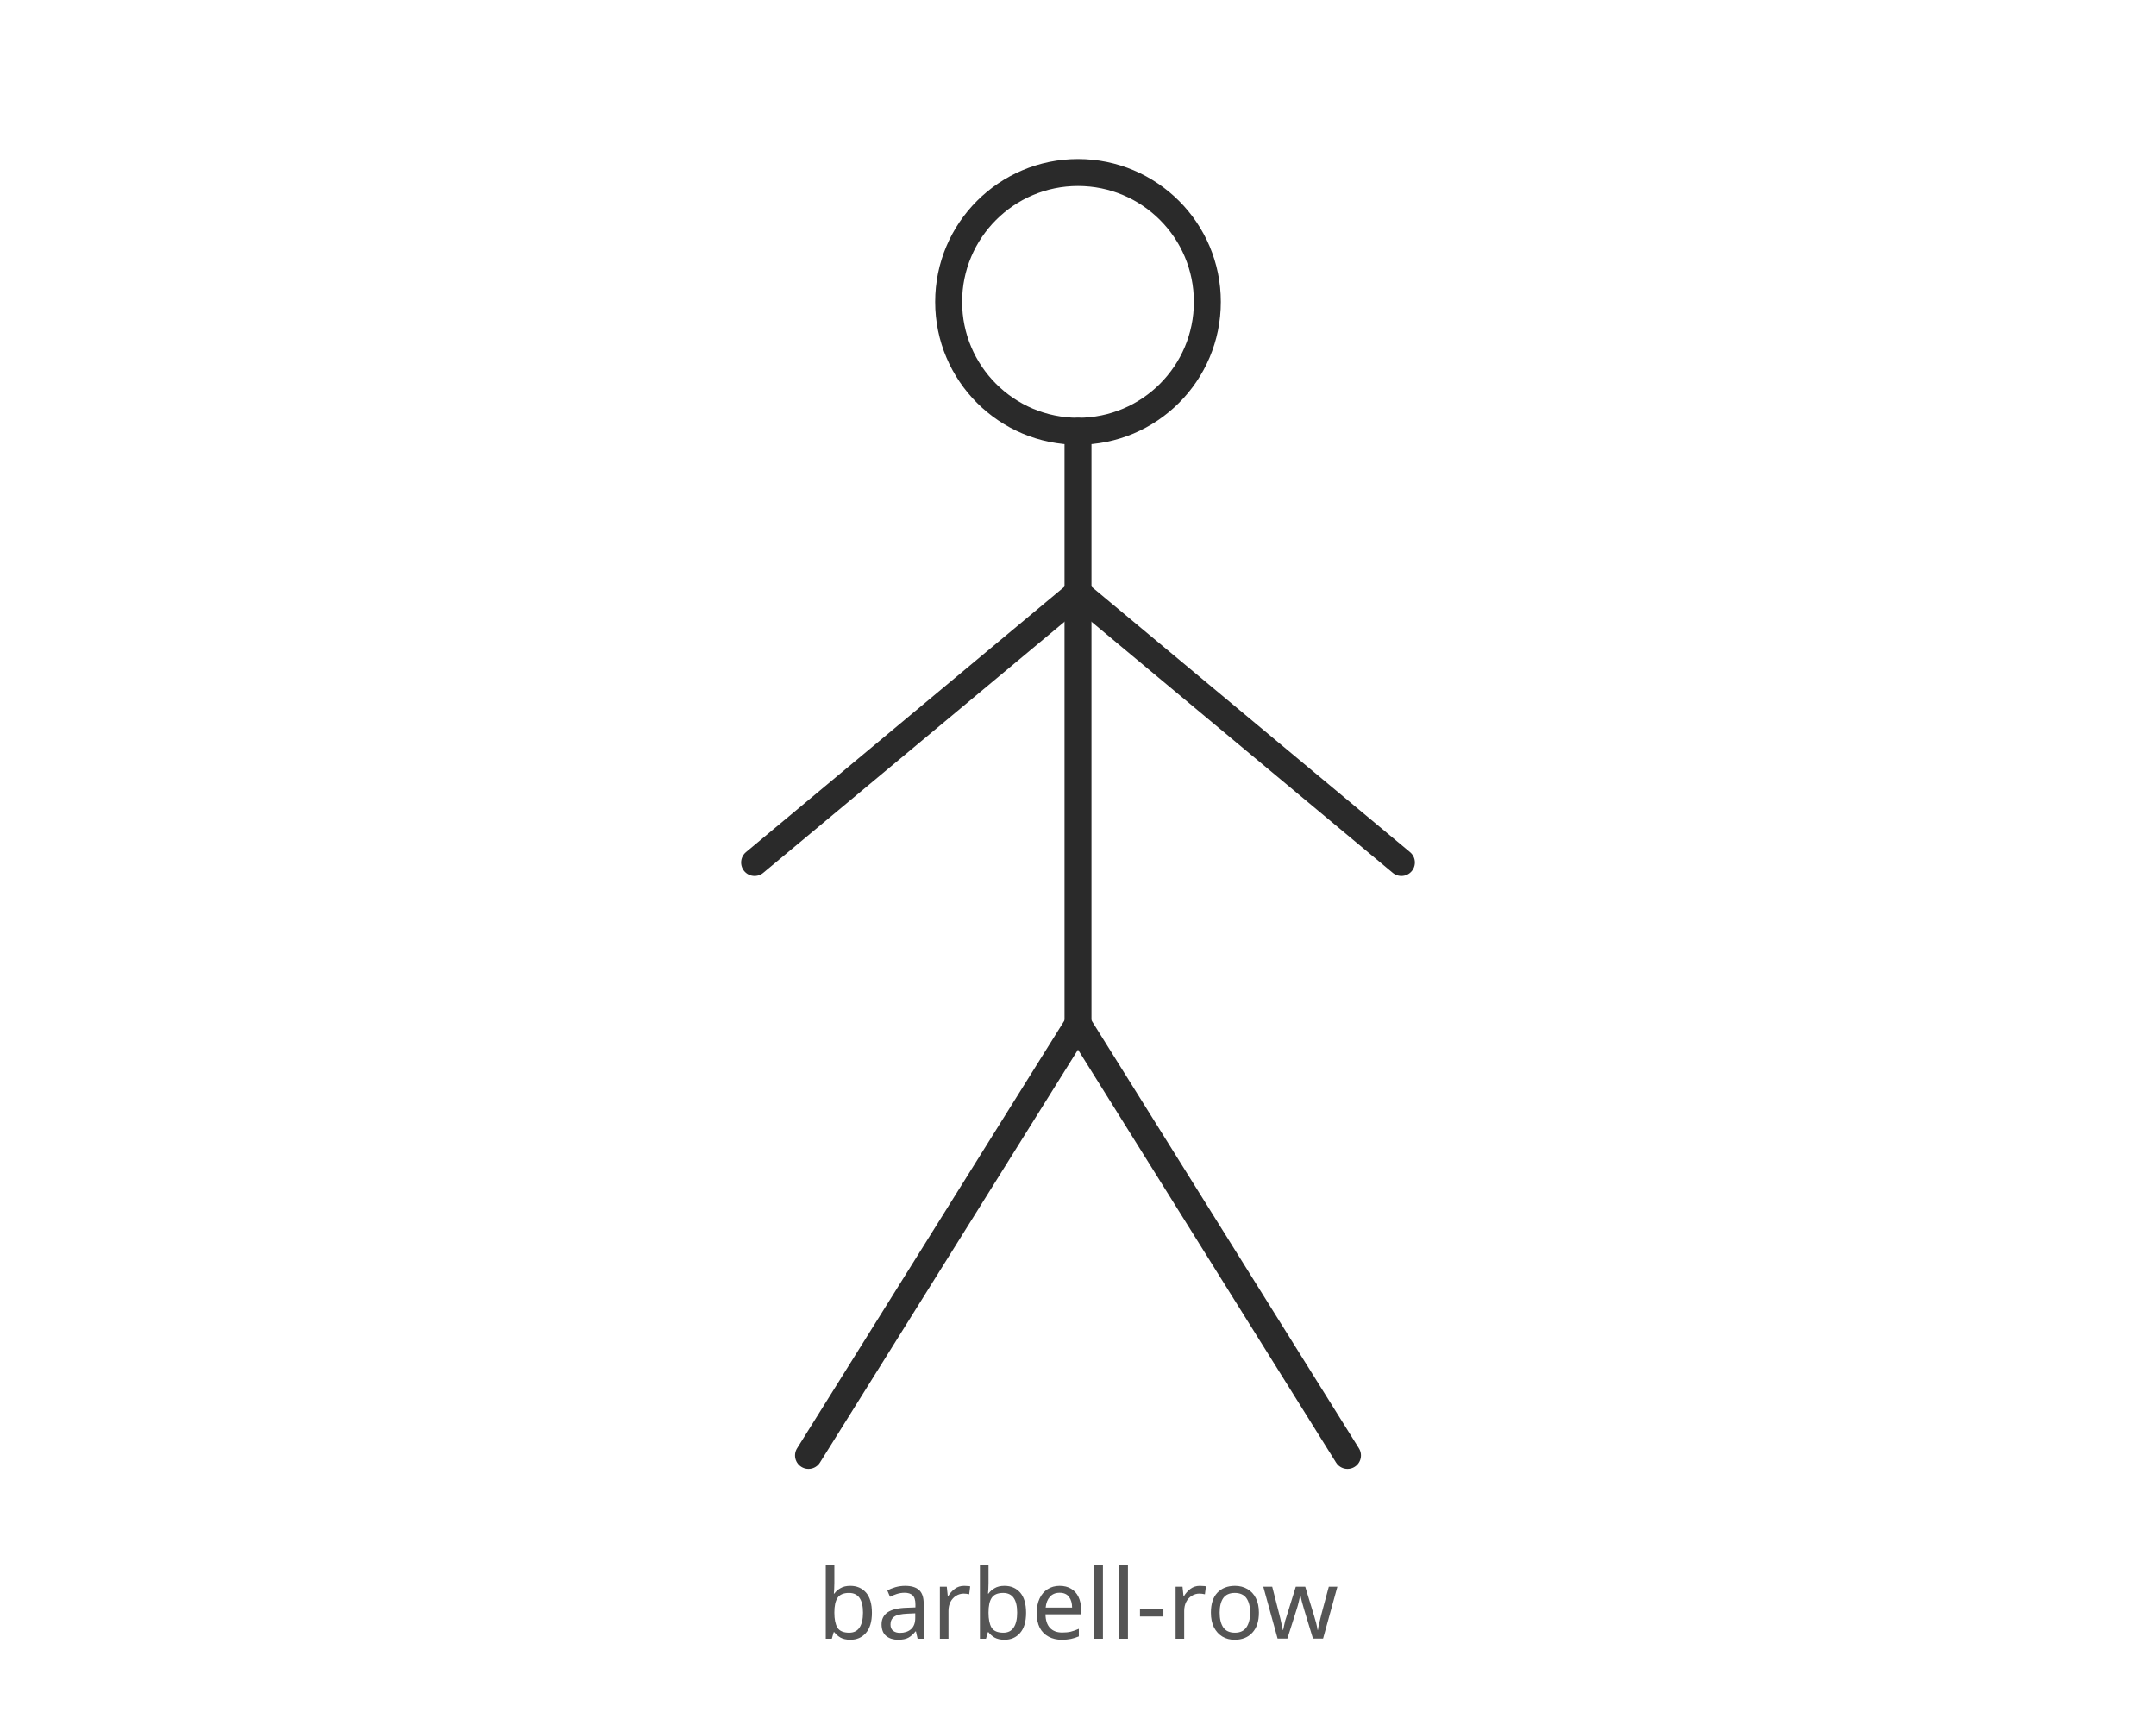
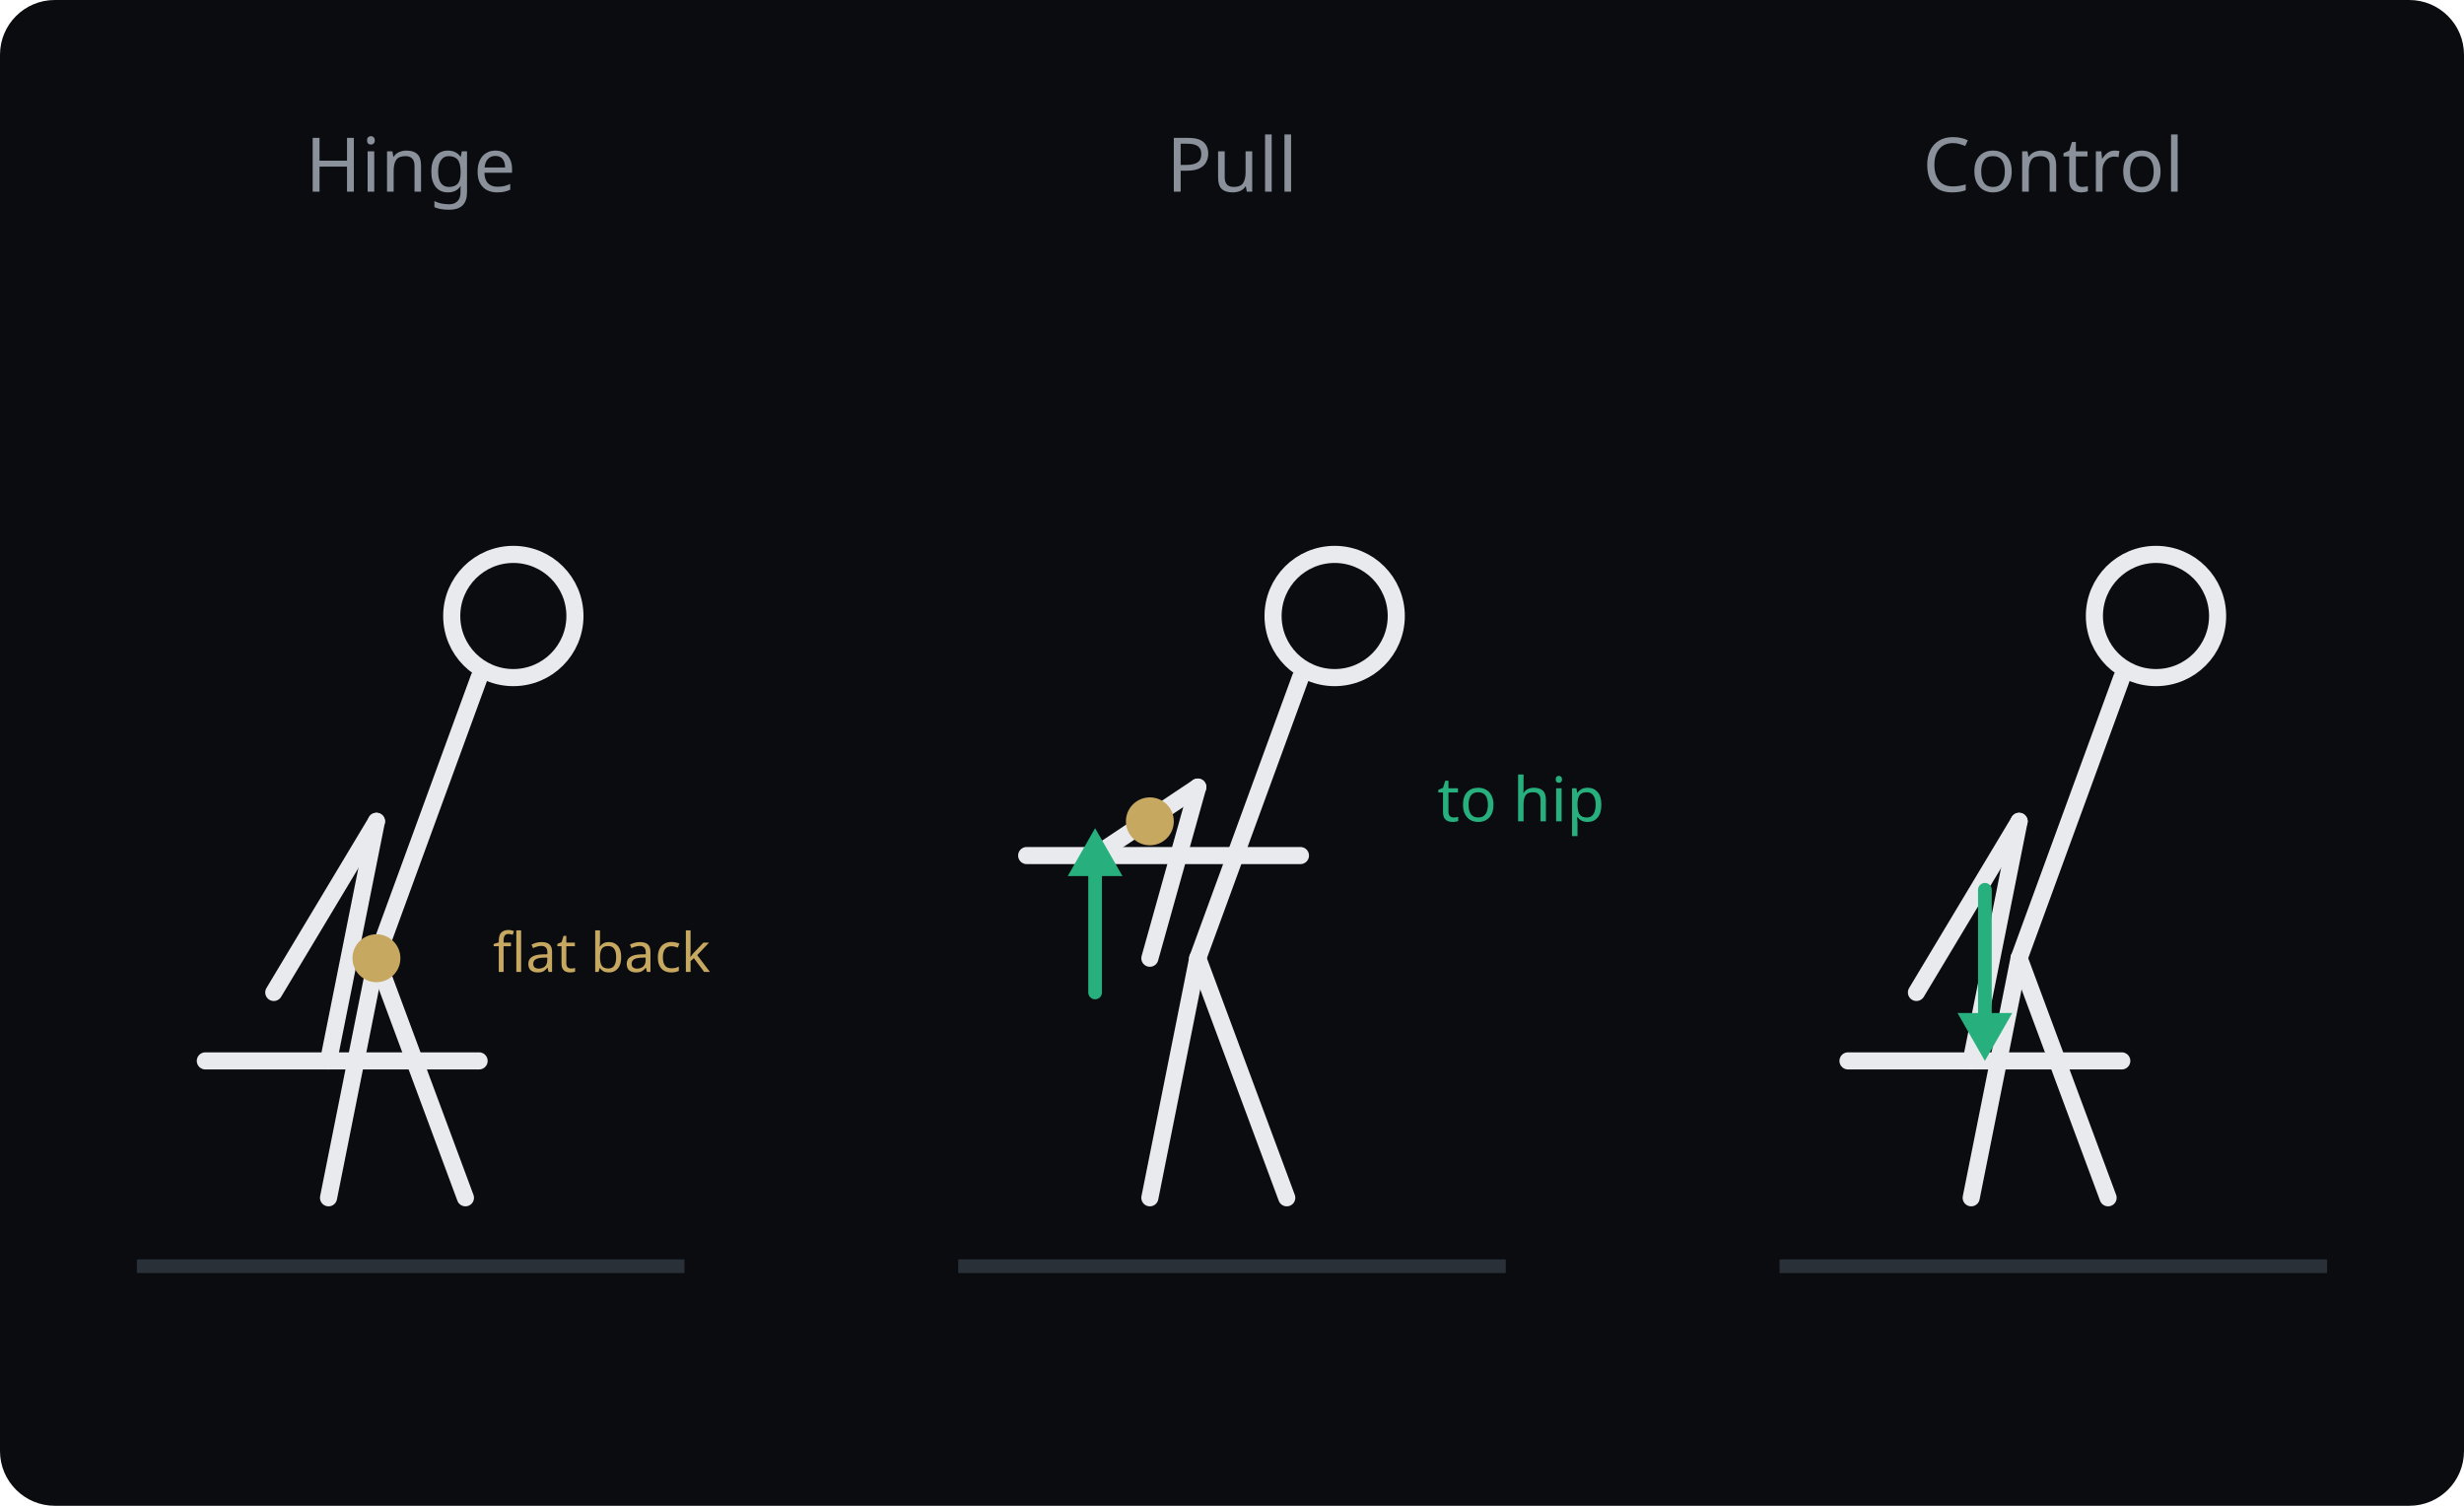
- <svg xmlns="http://www.w3.org/2000/svg" viewBox="0 0 200 160" fill="none" stroke="#2a2a2a" stroke-width="2.5" stroke-linecap="round" stroke-linejoin="round" role="img" aria-label="barbell-row form diagram">
-   <circle cx="100" cy="28" r="12" />
-   <line x1="100" y1="40" x2="100" y2="95" />
-   <line x1="100" y1="55" x2="70" y2="80" />
-   <line x1="100" y1="55" x2="130" y2="80" />
-   <line x1="100" y1="95" x2="75" y2="135" />
-   <line x1="100" y1="95" x2="125" y2="135" />
-   <text x="100" y="152" text-anchor="middle" fill="#555" stroke="none" font-family="system-ui,sans-serif" font-size="9">barbell-row</text>
+ <svg xmlns="http://www.w3.org/2000/svg" viewBox="0 0 360 220" fill="none" role="img" aria-label="Barbell row form: hinge, pull, control">
+   <rect width="360" height="220" fill="#0a0c10" rx="8" />
+   <text x="60" y="28" text-anchor="middle" fill="#8b919a" font-family="system-ui,sans-serif" font-size="11">Hinge</text>
+   <text x="180" y="28" text-anchor="middle" fill="#8b919a" font-family="system-ui,sans-serif" font-size="11">Pull</text>
+   <text x="300" y="28" text-anchor="middle" fill="#8b919a" font-family="system-ui,sans-serif" font-size="11">Control</text>
+   <line x1="20" y1="185" x2="100" y2="185" stroke="#2a3038" stroke-width="2" />
+   <line x1="140" y1="185" x2="220" y2="185" stroke="#2a3038" stroke-width="2" />
+   <line x1="260" y1="185" x2="340" y2="185" stroke="#2a3038" stroke-width="2" />
+   <g stroke="#e8eaed" stroke-width="2.5" stroke-linecap="round" stroke-linejoin="round">
+     <circle cx="75" cy="90" r="9" />
+     <line x1="70" y1="99" x2="55" y2="140" />
+     <line x1="55" y1="120" x2="40" y2="145" />
+     <line x1="55" y1="120" x2="48" y2="155" />
+     <line x1="55" y1="140" x2="48" y2="175" />
+     <line x1="55" y1="140" x2="68" y2="175" />
+     <line x1="30" y1="155" x2="70" y2="155" />
+   </g>
+   <circle cx="55" cy="140" r="3.5" fill="#c7a860" />
+   <text x="72" y="142" fill="#c7a860" font-family="system-ui,sans-serif" font-size="8">flat back</text>
+   <g stroke="#e8eaed" stroke-width="2.5" stroke-linecap="round" stroke-linejoin="round">
+     <circle cx="195" cy="90" r="9" />
+     <line x1="190" y1="99" x2="175" y2="140" />
+     <line x1="175" y1="115" x2="160" y2="125" />
+     <line x1="175" y1="115" x2="168" y2="140" />
+     <line x1="175" y1="140" x2="168" y2="175" />
+     <line x1="175" y1="140" x2="188" y2="175" />
+     <line x1="150" y1="125" x2="190" y2="125" />
+   </g>
+   <path d="M160 145 L160 128" stroke="#27b07d" stroke-width="2" stroke-linecap="round" />
+   <polygon points="156,128 160,121 164,128" fill="#27b07d" />
+   <text x="210" y="120" fill="#27b07d" font-family="system-ui,sans-serif" font-size="9">to hip</text>
+   <circle cx="168" cy="120" r="3.5" fill="#c7a860" />
+   <g stroke="#e8eaed" stroke-width="2.5" stroke-linecap="round" stroke-linejoin="round">
+     <circle cx="315" cy="90" r="9" />
+     <line x1="310" y1="99" x2="295" y2="140" />
+     <line x1="295" y1="120" x2="280" y2="145" />
+     <line x1="295" y1="120" x2="288" y2="155" />
+     <line x1="295" y1="140" x2="288" y2="175" />
+     <line x1="295" y1="140" x2="308" y2="175" />
+     <line x1="270" y1="155" x2="310" y2="155" />
+   </g>
+   <path d="M290 130 L290 148" stroke="#27b07d" stroke-width="2" stroke-linecap="round" />
+   <polygon points="286,148 290,155 294,148" fill="#27b07d" />
</svg>
